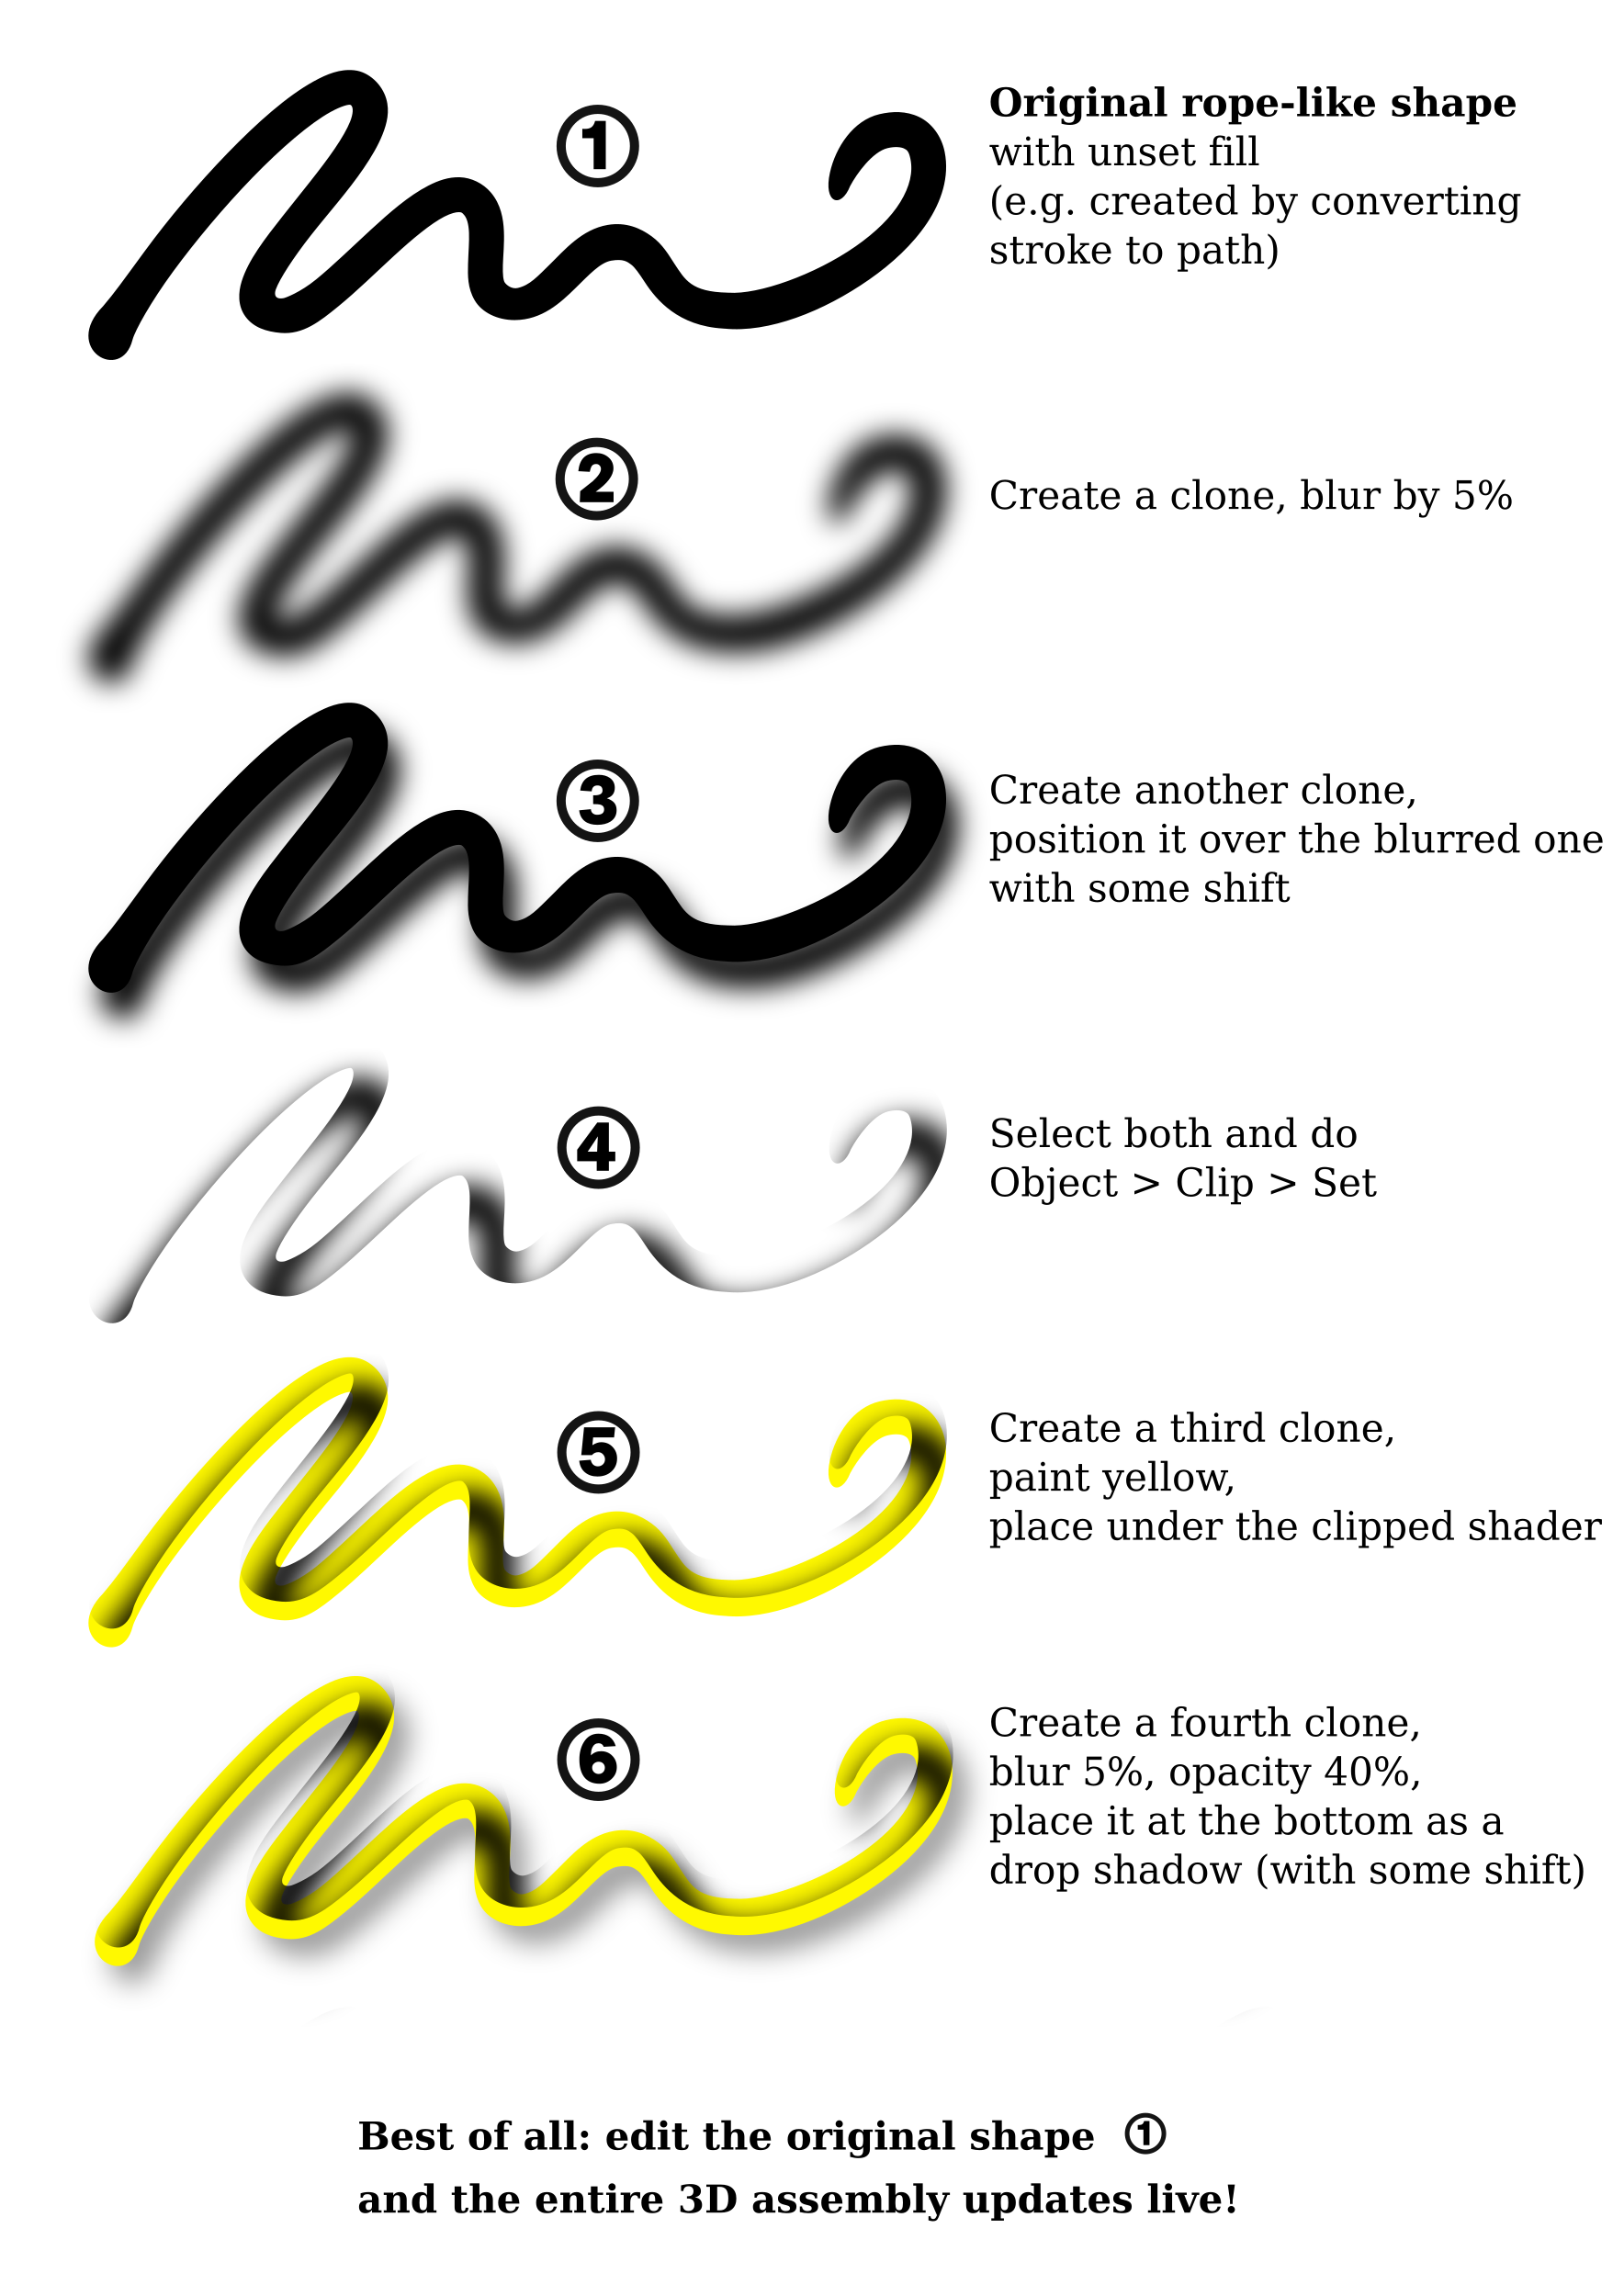
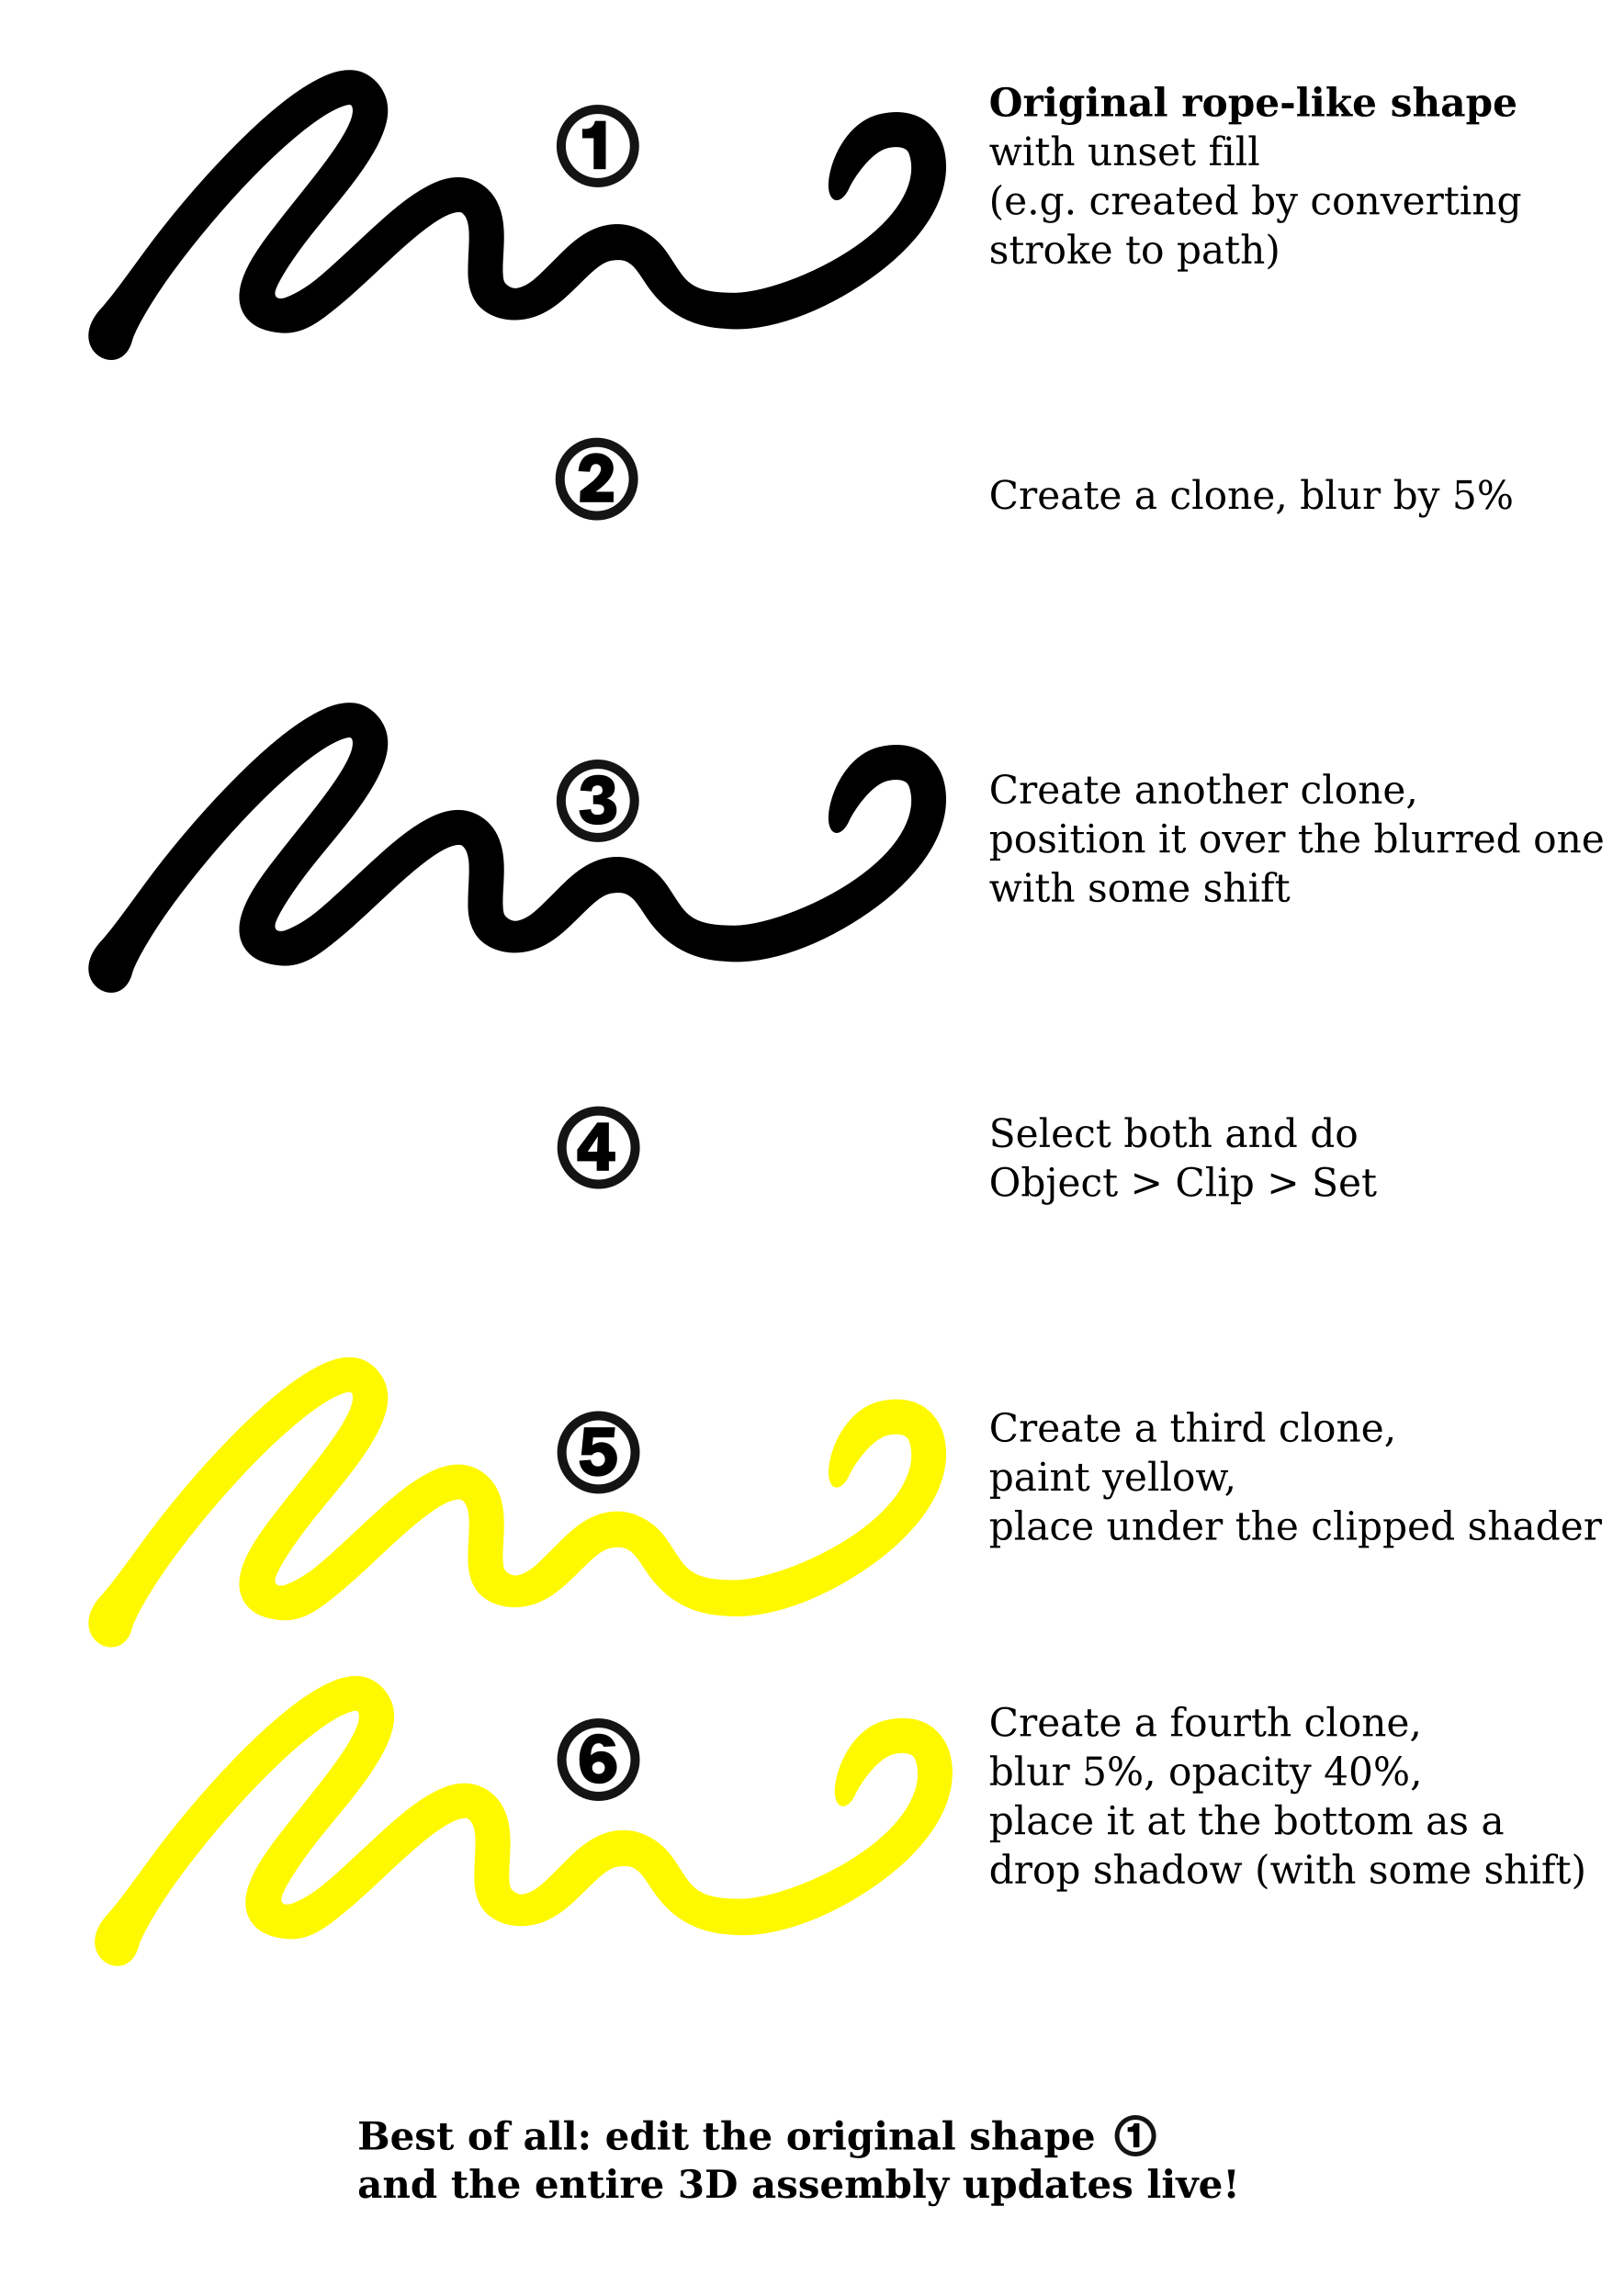
- <svg xmlns="http://www.w3.org/2000/svg" xmlns:xlink="http://www.w3.org/1999/xlink" width="793.701" height="1122.52" id="svg2" version="1.1">
+ <svg xmlns="http://www.w3.org/2000/svg" xmlns:xlink="http://www.w3.org/1999/xlink" width="744.094" height="1052.362" id="svg2">
  <defs id="defs4">
    <clipPath clipPathUnits="userSpaceOnUse" id="clipPath4523">
      <use x="0" y="0" xlink:href="#path3116" id="use4521" transform="translate(-5.445926,292.1784)" width="744.094" height="1052.362" />
    </clipPath>
    <clipPath clipPathUnits="userSpaceOnUse" id="clipPath4643">
      <use x="0" y="0" xlink:href="#path3116" id="use4641" transform="translate(-5.445926,136.1784)" width="744.094" height="1052.362" />
    </clipPath>
    <filter id="filter4662">
      <feGaussianBlur stdDeviation="6.575" id="feGaussianBlur4664" />
    </filter>
    <filter id="filter5670">
      <feGaussianBlur stdDeviation="6.575" id="feGaussianBlur5672" />
    </filter>
  </defs>
  <g id="layer1">
-     <use x="0" y="0" xlink:href="#use4519" id="use4526" transform="translate(448)" width="744.094" height="1052.362" />
-     <text xml:space="preserve" style="font-style:normal;font-variant:normal;font-weight:normal;font-stretch:normal;font-size:18.835px;line-height:125%;font-family:'Bitstream Vera Serif';text-align:start;writing-mode:lr-tb;text-anchor:start;fill:#000000;fill-opacity:1;stroke:none;stroke-width:0.764px;stroke-linecap:butt;stroke-linejoin:miter;stroke-opacity:1" x="174.738" y="1050.926" id="text5678">
-       <tspan id="tspan5680" x="174.738" y="1050.926" style="font-weight:bold;font-family:'Bitstream Vera Serif';stroke-width:0.764px">Best of all: edit the original shape     </tspan>
-       <tspan x="174.738" y="1081.759" style="font-weight:bold;font-family:'Bitstream Vera Serif';stroke-width:0.764px" id="tspan5412">and the entire 3D assembly updates live!</tspan>
+     <use x="0" y="0" xlink:href="#use4519" id="use4526" transform="translate(420,0)" width="744.094" height="1052.362" />
+     <text xml:space="preserve" style="font-size:24.667px;font-style:normal;font-variant:normal;font-weight:normal;font-stretch:normal;text-align:start;line-height:125%;writing-mode:lr-tb;text-anchor:start;fill:#000000;fill-opacity:1;stroke:none;stroke-width:1px;stroke-linecap:butt;stroke-linejoin:miter;stroke-opacity:1;font-family:Bitstream Vera Serif" x="-466.004" y="-174.401" id="text5678" transform="matrix(0.7158611,0,0,0.7158611,497.4112,1110.09)">
+       <tspan id="tspan5680" x="-466.004" y="-174.401" style="font-weight:bold;font-family:Bitstream Vera Serif">Best of all: edit the original shape     </tspan>
+       <tspan x="-466.004" y="-143.567" style="font-weight:bold;font-family:Bitstream Vera Serif" id="tspan5412">and the entire 3D assembly updates live!</tspan>
    </text>
-     <use height="1052.362" width="744.094" transform="translate(5.808987,654.7431)" id="use4519" xlink:href="#use3529" y="0" x="0" clip-path="url(#clipPath4523)" />
-     <path style="fill-opacity:1;fill-rule:evenodd;stroke:none;stroke-width:17.067;stroke-linecap:butt;stroke-linejoin:miter;stroke-opacity:1" d="m 173.187,34.357 c -7.009,-0.725 -13.269,1.802 -19.8,5.4 -13.063,7.197 -27.607,20.108 -42.2,35.167 -14.593,15.059 -28.964,32.225 -40.333,47.733 -11.37,15.508 -14.78,20.376 -20.478,27.059 -20.486,20.792 9.044,37.861 14.412,16.374 1.229,-4.607 8.971,-18.517 19.833,-33.333 10.862,-14.816 24.827,-31.515 38.8,-45.933 13.973,-14.419 28.193,-26.586 38.2,-32.1 5.004,-2.757 9.014,-3.913 9.8,-3.4 1.537,1.002 1.169,4.504 -0.267,8.1 -1.436,3.596 -4.111,8.234 -7.533,13.267 -6.845,10.065 -16.623,21.765 -25.433,32.967 -8.81,11.201 -16.787,21.41 -20.067,31.933 -1.64,5.262 -2.044,11.862 1.867,17.2 3.911,5.338 10.207,7.357 17.2,7.967 10.977,0.958 19.17,-5.63 28.133,-12.933 8.963,-7.303 18.314,-16.51 27.367,-24.833 9.052,-8.324 17.966,-15.704 24.5,-19.067 3.267,-1.681 5.775,-2.237 7.033,-2.2 1.258,0.037 1.496,0 2.7,1.433 1.296,1.537 2.144,4.277 2.333,8.6 0.189,4.323 -0.309,9.742 -0.467,15.333 -0.158,5.591 -0.264,11.686 3.233,17.7 3.497,6.014 11.185,9.722 19.567,9.7 13.404,-0.036 22.526,-8.605 29.5,-15.433 6.974,-6.829 12.321,-12.708 17.754,-13.628 5.969,-1.006 7.848,0.584 9.646,1.895 1.798,1.311 3.886,4.288 6.733,8.667 5.644,8.678 16.292,21.38 38.3,22.633 0.199,0.011 0.366,0.057 0.567,0.067 v -0.033 c 21.549,2.204 48.385,-8.343 70.767,-23.967 11.287,-7.879 21.313,-17.186 28.3,-27.633 6.987,-10.447 11.06,-22.512 8.633,-34.767 -1.543,-7.791 -6.394,-14.228 -12.633,-17.167 -6.239,-2.939 -12.985,-2.761 -19.267,-1.3 -12.771,2.969 -21.423,16.166 -24.186,28.519 -3.367,15.051 5.325,18.04 9.872,6.604 3.173,-6.005 10.948,-16.774 18.281,-18.524 3.666,-0.875 6.556,-0.529 8.033,0.167 1.477,0.696 2.364,1.369 3.133,5.033 1.37,6.523 -0.307,13.644 -4.92,21.148 -4.543,7.389 -11.89,14.707 -21.858,21.665 -19.935,13.916 -47.718,23.725 -62.037,22.66 l -0.278,0.009 -0.279,-0.025 c -17.834,-0.387 -20.712,-6.184 -26.128,-14.39 -2.709,-4.104 -5.511,-9.166 -11,-13.167 -5.489,-4.001 -12.485,-7.072 -21.498,-5.552 -12.592,2.133 -21.232,12.421 -27.868,18.919 -6.636,6.498 -10.128,10.511 -16.05,11.901 -2.939,0.69 -5.43,-1.387 -6.316,-2.601 -0.779,-1.066 -1.098,-3.976 -0.967,-8.633 0.131,-4.657 0.767,-10.421 0.5,-16.533 -0.267,-6.113 -1.461,-13.085 -6.333,-18.867 -3.868,-4.591 -9.69,-7.335 -15.233,-7.5 -5.543,-0.164 -10.568,1.631 -15.367,4.1 -9.597,4.939 -18.888,13.073 -28.233,21.667 -9.346,8.593 -18.618,17.663 -26.6,24.167 -7.982,6.504 -15.081,9.017 -15.867,9.167 -4.326,0.825 -4.741,-1.836 -3.864,-4.267 1.824,-5.057 8.611,-15.589 17.167,-26.467 8.556,-10.878 18.14,-21.521 25.764,-32.733 3.812,-5.606 7.043,-11.047 9.233,-16.533 2.191,-5.487 3.589,-11.294 1.833,-17.4 -2.071,-7.202 -8.624,-13.275 -15.633,-14 z" id="path3116" />
-     <text xml:space="preserve" style="font-style:normal;font-variant:normal;font-weight:normal;font-stretch:normal;font-size:19.086px;line-height:125%;font-family:'Bitstream Vera Serif';text-align:start;writing-mode:lr-tb;text-anchor:start;fill:#000000;fill-opacity:1;stroke:none;stroke-width:1.06px;stroke-linecap:butt;stroke-linejoin:miter;stroke-opacity:1" x="486.32" y="56.474" id="text3273" transform="scale(0.9940831,1.005952)">
-       <tspan id="tspan3275" x="486.32" y="56.474" style="font-weight:bold;font-family:'Bitstream Vera Serif';stroke-width:1.06px">Original rope-like shape </tspan>
-       <tspan x="486.32" y="80.332" id="tspan3281" style="stroke-width:1.06px">with unset fill</tspan>
-       <tspan x="486.32" y="104.19" id="tspan4507" style="stroke-width:1.06px">(e.g. created by converting </tspan>
-       <tspan x="486.32" y="128.048" id="tspan4509" style="stroke-width:1.06px">stroke to path)</tspan>
-       <tspan x="486.32" y="151.906" id="tspan3515" style="stroke-width:1.06px" />
-       <tspan x="486.32" y="175.764" id="tspan3517" style="stroke-width:1.06px" />
-       <tspan x="486.32" y="199.622" id="tspan4511" style="stroke-width:1.06px" />
-       <tspan x="486.32" y="223.48" id="tspan4513" style="stroke-width:1.06px" />
-       <tspan x="486.32" y="247.338" id="tspan4540" style="stroke-width:1.06px">Create a clone, blur by 5%</tspan>
-       <tspan x="486.32" y="271.196" id="tspan3519" style="stroke-width:1.06px" />
-       <tspan x="486.32" y="295.054" id="tspan3521" style="stroke-width:1.06px" />
-       <tspan x="486.32" y="318.912" id="tspan3523" style="stroke-width:1.06px" />
-       <tspan x="486.32" y="342.77" id="tspan4625" style="stroke-width:1.06px" />
-       <tspan x="486.32" y="366.628" id="tspan4627" style="stroke-width:1.06px" />
-       <tspan x="486.32" y="390.486" id="tspan4631" style="stroke-width:1.06px">Create another clone,</tspan>
-       <tspan x="486.32" y="414.344" id="tspan4633" style="stroke-width:1.06px">position it over the blurred one</tspan>
-       <tspan x="486.32" y="438.202" id="tspan4635" style="stroke-width:1.06px">with some shift </tspan>
-       <tspan x="486.32" y="462.06" id="tspan4646" style="stroke-width:1.06px" />
-       <tspan x="486.32" y="485.918" id="tspan4648" style="stroke-width:1.06px" />
-       <tspan x="486.32" y="509.776" id="tspan4650" style="stroke-width:1.06px" />
-       <tspan x="486.32" y="533.634" id="tspan4652" style="stroke-width:1.06px" />
-       <tspan x="486.32" y="557.492" id="tspan4656" style="stroke-width:1.06px">Select both and do</tspan>
-       <tspan x="486.32" y="581.35" id="tspan4658" style="stroke-width:1.06px">Object &gt; Clip &gt; Set</tspan>
-       <tspan x="486.32" y="605.208" id="tspan4723" style="stroke-width:1.06px" />
-       <tspan x="486.32" y="629.066" id="tspan4725" style="stroke-width:1.06px" />
-       <tspan x="486.32" y="652.924" id="tspan4727" style="stroke-width:1.06px" />
-       <tspan x="486.32" y="676.782" id="tspan4729" style="stroke-width:1.06px" />
-       <tspan x="486.32" y="700.64" id="tspan4731" style="stroke-width:1.06px">Create a third clone, </tspan>
-       <tspan x="486.32" y="724.498" id="tspan4733" style="stroke-width:1.06px">paint yellow, </tspan>
-       <tspan x="486.32" y="748.356" id="tspan4735" style="stroke-width:1.06px">place under the clipped shader</tspan>
-       <tspan x="486.32" y="772.214" id="tspan5650" style="stroke-width:1.06px" />
-       <tspan x="486.32" y="796.072" id="tspan5652" style="stroke-width:1.06px" />
-       <tspan x="486.32" y="819.93" id="tspan5654" style="stroke-width:1.06px" />
-       <tspan x="486.32" y="843.788" id="tspan5658" style="stroke-width:1.06px">Create a fourth clone, </tspan>
-       <tspan x="486.32" y="867.646" id="tspan5660" style="stroke-width:1.06px">blur 5%, opacity 40%,</tspan>
-       <tspan x="486.32" y="891.504" id="tspan5664" style="stroke-width:1.06px">place it at the bottom as a </tspan>
-       <tspan x="486.32" y="915.362" id="tspan5676" style="stroke-width:1.06px">drop shadow (with some shift)</tspan>
+     <use height="1052.362" width="744.094" transform="translate(5.445926,613.8216)" id="use4519" xlink:href="#use3529" y="0" x="0" clip-path="url(#clipPath4523)" />
+     <path style="fill-opacity:1;fill-rule:evenodd;stroke:none;stroke-width:16;stroke-linecap:butt;stroke-linejoin:miter;stroke-opacity:1" d="M -147.171,-1087.116 C -153.742,-1087.795 -159.61,-1085.427 -165.734,-1082.053 C -177.98,-1075.306 -191.615,-1063.202 -205.296,-1049.084 C -218.977,-1034.967 -232.45,-1018.873 -243.109,-1004.334 C -253.768,-989.795 -256.965,-985.232 -262.307,-978.966 C -281.513,-959.474 -253.828,-943.472 -248.796,-963.616 C -247.644,-967.935 -240.386,-980.976 -230.202,-994.866 C -220.019,-1008.755 -206.927,-1024.41 -193.827,-1037.928 C -180.728,-1051.446 -167.397,-1062.853 -158.015,-1068.022 C -153.324,-1070.606 -149.564,-1071.69 -148.827,-1071.209 C -147.386,-1070.27 -147.731,-1066.987 -149.077,-1063.616 C -150.423,-1060.244 -152.931,-1055.896 -156.14,-1051.178 C -162.557,-1041.742 -171.724,-1030.773 -179.984,-1020.272 C -188.243,-1009.77 -195.721,-1000.2 -198.796,-990.334 C -200.334,-985.402 -200.712,-979.214 -197.046,-974.209 C -193.38,-969.205 -187.477,-967.312 -180.921,-966.741 C -170.63,-965.843 -162.949,-972.019 -154.546,-978.866 C -146.143,-985.713 -137.376,-994.344 -128.89,-1002.147 C -120.403,-1009.95 -112.047,-1016.87 -105.921,-1020.022 C -102.858,-1021.598 -100.507,-1022.119 -99.327,-1022.084 C -98.148,-1022.049 -97.925,-1022.08 -96.796,-1020.741 C -95.582,-1019.299 -94.786,-1016.731 -94.609,-1012.678 C -94.431,-1008.625 -94.898,-1003.545 -95.046,-998.303 C -95.194,-993.061 -95.294,-987.348 -92.015,-981.709 C -88.736,-976.071 -81.529,-972.595 -73.671,-972.616 C -61.105,-972.649 -52.553,-980.682 -46.015,-987.084 C -39.477,-993.486 -34.463,-998.998 -29.37,-999.861 C -23.774,-1000.804 -22.013,-999.313 -20.327,-998.084 C -18.642,-996.856 -16.684,-994.064 -14.015,-989.959 C -8.723,-981.824 1.259,-969.916 21.891,-968.741 C 22.078,-968.73 22.234,-968.687 22.423,-968.678 L 22.423,-968.709 C 42.625,-966.643 67.784,-976.531 88.766,-991.178 C 99.348,-998.564 108.747,-1007.29 115.298,-1017.084 C 121.848,-1026.879 125.666,-1038.189 123.391,-1049.678 C 121.945,-1056.982 117.397,-1063.017 111.548,-1065.772 C 105.698,-1068.527 99.374,-1068.36 93.485,-1066.991 C 81.512,-1064.207 73.401,-1051.835 70.811,-1040.254 C 67.654,-1026.143 75.802,-1023.341 80.065,-1034.062 C 83.04,-1039.692 90.329,-1049.787 97.204,-1051.428 C 100.641,-1052.248 103.35,-1051.924 104.735,-1051.272 C 106.12,-1050.62 106.951,-1049.988 107.673,-1046.553 C 108.957,-1040.438 107.385,-1033.762 103.06,-1026.727 C 98.801,-1019.8 91.913,-1012.939 82.568,-1006.416 C 63.879,-993.37 37.832,-984.174 24.408,-985.172 L 24.147,-985.164 L 23.886,-985.188 C 7.166,-985.551 4.468,-990.985 -0.609,-998.678 C -3.148,-1002.526 -5.775,-1007.271 -10.921,-1011.022 C -16.067,-1014.773 -22.625,-1017.652 -31.076,-1016.227 C -42.881,-1014.227 -50.981,-1004.582 -57.202,-998.491 C -63.424,-992.399 -66.698,-988.637 -72.25,-987.334 C -75.005,-986.687 -77.34,-988.635 -78.171,-989.772 C -78.901,-990.772 -79.201,-993.499 -79.077,-997.866 C -78.954,-1002.232 -78.358,-1007.635 -78.609,-1013.366 C -78.859,-1019.096 -79.979,-1025.633 -84.546,-1031.053 C -88.173,-1035.357 -93.631,-1037.93 -98.827,-1038.084 C -104.024,-1038.238 -108.735,-1036.555 -113.234,-1034.241 C -122.231,-1029.611 -130.941,-1021.984 -139.702,-1013.928 C -148.464,-1005.872 -157.157,-997.369 -164.64,-991.272 C -172.123,-985.174 -178.779,-982.818 -179.515,-982.678 C -183.57,-981.905 -183.96,-984.399 -183.138,-986.678 C -181.428,-991.419 -175.065,-1001.293 -167.044,-1011.491 C -159.023,-1021.689 -150.038,-1031.667 -142.89,-1042.178 C -139.316,-1047.434 -136.287,-1052.534 -134.234,-1057.678 C -132.18,-1062.822 -130.869,-1068.266 -132.515,-1073.991 C -134.456,-1080.742 -140.6,-1086.436 -147.171,-1087.116 z " id="path3116" transform="translate(309.5336,1119.325)" />
+     <text xml:space="preserve" style="font-size:18px;font-style:normal;font-variant:normal;font-weight:normal;font-stretch:normal;text-align:start;line-height:125%;writing-mode:lr-tb;text-anchor:start;fill:#000000;fill-opacity:1;stroke:none;stroke-width:1px;stroke-linecap:butt;stroke-linejoin:miter;stroke-opacity:1;font-family:Bitstream Vera Serif" x="150.855" y="-1066.066" id="text3273" transform="matrix(0.9882012,0,0,1,304.1519,1119.325)">
+       <tspan id="tspan3275" x="150.855" y="-1066.066" style="font-weight:bold;font-family:Bitstream Vera Serif">Original rope-like shape </tspan>
+       <tspan x="150.855" y="-1043.608" id="tspan3281">with unset fill</tspan>
+       <tspan x="150.855" y="-1021.108" id="tspan4507">(e.g. created by converting </tspan>
+       <tspan x="150.855" y="-998.608" id="tspan4509">stroke to path)</tspan>
+       <tspan x="150.855" y="-976.108" id="tspan3515" />
+       <tspan x="150.855" y="-953.608" id="tspan3517" />
+       <tspan x="150.855" y="-931.108" id="tspan4511" />
+       <tspan x="150.855" y="-908.608" id="tspan4513" />
+       <tspan x="150.855" y="-886.108" id="tspan4540">Create a clone, blur by 5%</tspan>
+       <tspan x="150.855" y="-863.608" id="tspan3519" />
+       <tspan x="150.855" y="-841.108" id="tspan3521" />
+       <tspan x="150.855" y="-818.608" id="tspan3523" />
+       <tspan x="150.855" y="-796.108" id="tspan4625" />
+       <tspan x="150.855" y="-773.608" id="tspan4627" />
+       <tspan x="150.855" y="-751.108" id="tspan4631">Create another clone,</tspan>
+       <tspan x="150.855" y="-728.608" id="tspan4633">position it over the blurred one</tspan>
+       <tspan x="150.855" y="-706.108" id="tspan4635">with some shift </tspan>
+       <tspan x="150.855" y="-683.608" id="tspan4646" />
+       <tspan x="150.855" y="-661.108" id="tspan4648" />
+       <tspan x="150.855" y="-638.608" id="tspan4650" />
+       <tspan x="150.855" y="-616.108" id="tspan4652" />
+       <tspan x="150.855" y="-593.608" id="tspan4656">Select both and do</tspan>
+       <tspan x="150.855" y="-571.108" id="tspan4658">Object &gt; Clip &gt; Set</tspan>
+       <tspan x="150.855" y="-548.608" id="tspan4723" />
+       <tspan x="150.855" y="-526.108" id="tspan4725" />
+       <tspan x="150.855" y="-503.608" id="tspan4727" />
+       <tspan x="150.855" y="-481.108" id="tspan4729" />
+       <tspan x="150.855" y="-458.608" id="tspan4731">Create a third clone, </tspan>
+       <tspan x="150.855" y="-436.108" id="tspan4733">paint yellow, </tspan>
+       <tspan x="150.855" y="-413.608" id="tspan4735">place under the clipped shader</tspan>
+       <tspan x="150.855" y="-391.108" id="tspan5650" />
+       <tspan x="150.855" y="-368.608" id="tspan5652" />
+       <tspan x="150.855" y="-346.108" id="tspan5654" />
+       <tspan x="150.855" y="-323.608" id="tspan5658">Create a fourth clone, </tspan>
+       <tspan x="150.855" y="-301.108" id="tspan5660">blur 5%, opacity 40%,</tspan>
+       <tspan x="150.855" y="-278.608" id="tspan5664">place it at the bottom as a </tspan>
+       <tspan x="150.855" y="-256.108" id="tspan5676">drop shadow (with some shift)</tspan>
    </text>
-     <use x="0" y="0" xlink:href="#path3116" id="use3527" transform="translate(0.0136681,629.3333)" width="744.094" height="1052.362" style="fill:#fff900;fill-opacity:1" />
-     <use style="fill:#000000;filter:url(#filter4662)" height="1052.362" width="744.094" transform="translate(0,157.8667)" id="use3529" xlink:href="#path3116" y="0" x="0" />
-     <use x="0" y="0" xlink:href="#use3529" id="use4492" transform="translate(5.808987,164.0764)" width="744.094" height="1052.362" />
-     <use height="1052.362" width="744.094" transform="translate(0,309.3333)" id="use4496" xlink:href="#path3116" y="0" x="0" />
-     <use height="1052.362" width="744.094" transform="translate(5.808987,334.7431)" id="use4639" xlink:href="#use3529" y="0" x="0" clip-path="url(#clipPath4643)" />
-     <use clip-path="url(#clipPath4643)" x="0" y="0" xlink:href="#use3529" id="use4660" transform="translate(5.808987,484.0764)" width="744.094" height="1052.362" />
-     <use x="0" y="0" xlink:href="#path3116" id="use4743" transform="translate(10.44753,793.727)" width="744.094" height="1052.362" style="opacity:0.4;filter:url(#filter5670)" />
-     <use style="fill:#fff900;fill-opacity:1" height="1052.362" width="744.094" transform="translate(3.089666,785.1937)" id="use4737" xlink:href="#path3116" y="0" x="0" />
-     <use height="1052.362" width="744.094" transform="translate(8.884985,639.9368)" id="use4739" xlink:href="#use3529" y="0" x="0" clip-path="url(#clipPath4643)" />
-     <g id="g4292" transform="matrix(0.25,0,0,0.25,148.0294,-32.49419)">
-       <path style="font-style:normal;font-variant:normal;font-weight:normal;font-stretch:normal;font-size:128px;line-height:125%;font-family:Atkins;text-align:start;writing-mode:lr-tb;text-anchor:start;fill:#000000;fill-opacity:1;stroke:none;stroke-width:1.067px;stroke-linecap:butt;stroke-linejoin:miter;stroke-opacity:1" d="m 546.503,381.895 5.325,0.137 c 5.643,9e-5 9.921,-1.183 12.834,-3.55 3.004,-2.366 5.279,-6.371 6.827,-12.015 h 20.89 v 94.345 h -23.757 v -60.621 h -22.118 v -18.295" id="text4244" />
-       <circle id="path4248" style="color:#000000;display:inline;overflow:visible;visibility:visible;opacity:0.92;fill:none;fill-opacity:1;fill-rule:nonzero;stroke:#000000;stroke-width:18.019;stroke-linecap:round;stroke-linejoin:round;stroke-miterlimit:4;stroke-dasharray:none;stroke-dashoffset:0;stroke-opacity:1;marker:none;marker-start:none;marker-mid:none;marker-end:none;enable-background:accumulate" cx="576.832" cy="415.515" r="71.731" d="m 648.563,415.515 a 71.731,71.731 0 0 1 -71.731,71.731 71.731,71.731 0 0 1 -71.731,-71.731 71.731,71.731 0 0 1 71.731,-71.731 71.731,71.731 0 0 1 71.731,71.731 z" />
+     <use x="0" y="0" xlink:href="#path3116" id="use3527" transform="translate(1.2813844e-2,590)" width="744.094" height="1052.362" style="fill:#fff900;fill-opacity:1" />
+     <use style="fill:#000000;filter:url(#filter4662)" height="1052.362" width="744.094" transform="translate(0,148)" id="use3529" xlink:href="#path3116" y="0" x="0" />
+     <use x="0" y="0" xlink:href="#use3529" id="use4492" transform="translate(5.445926,153.8216)" width="744.094" height="1052.362" />
+     <use height="1052.362" width="744.094" transform="translate(0,290)" id="use4496" xlink:href="#path3116" y="0" x="0" />
+     <use height="1052.362" width="744.094" transform="translate(5.445926,313.8216)" id="use4639" xlink:href="#use3529" y="0" x="0" clip-path="url(#clipPath4643)" />
+     <use clip-path="url(#clipPath4643)" x="0" y="0" xlink:href="#use3529" id="use4660" transform="translate(5.445926,453.8216)" width="744.094" height="1052.362" />
+     <use x="0" y="0" xlink:href="#path3116" id="use4743" transform="translate(9.794563,744.1191)" width="744.094" height="1052.362" style="opacity:0.4;filter:url(#filter5670)" />
+     <use style="fill:#fff900;fill-opacity:1" height="1052.362" width="744.094" transform="translate(2.896562,736.1191)" id="use4737" xlink:href="#path3116" y="0" x="0" />
+     <use height="1052.362" width="744.094" transform="translate(8.329673,599.9407)" id="use4739" xlink:href="#use3529" y="0" x="0" clip-path="url(#clipPath4643)" />
+     <g id="g4292" transform="matrix(0.25,0,0,0.25,138.7776,-30.4633)">
+       <path style="font-size:128px;font-style:normal;font-variant:normal;font-weight:normal;font-stretch:normal;text-align:start;line-height:125%;writing-mode:lr-tb;text-anchor:start;fill:#000000;fill-opacity:1;stroke:none;stroke-width:1px;stroke-linecap:butt;stroke-linejoin:miter;stroke-opacity:1;font-family:Atkins" d="M 512.346,358.027 L 517.338,358.155 C 522.629,358.155 526.64,357.045 529.37,354.827 C 532.186,352.608 534.32,348.853 535.77,343.563 L 555.354,343.563 L 555.354,432.011 L 533.082,432.011 L 533.082,375.179 L 512.346,375.179 L 512.346,358.027" id="text4244" />
+       <path transform="matrix(1.055793,0,0,1.055793,-45.41618,-34.02405)" d="M 618.913 401.186 A 63.694 63.694 0 1 1  491.525,401.186 A 63.694 63.694 0 1 1  618.913 401.186 z" id="path4248" style="opacity:0.92;color:#000000;fill:none;fill-opacity:1;fill-rule:nonzero;stroke:#000000;stroke-width:16;stroke-linecap:round;stroke-linejoin:round;marker:none;marker-start:none;marker-mid:none;marker-end:none;stroke-miterlimit:4;stroke-dasharray:none;stroke-dashoffset:0;stroke-opacity:1;visibility:visible;display:inline;overflow:visible;enable-background:accumulate" />
    </g>
-     <g id="g4297" transform="matrix(0.25,0,0,0.25,147.4997,87.65685)">
-       <path style="font-style:normal;font-variant:normal;font-weight:normal;font-stretch:normal;font-size:128px;line-height:125%;font-family:Atkins;text-align:start;writing-mode:lr-tb;text-anchor:start;fill:#000000;fill-opacity:1;stroke:none;stroke-width:1.067px;stroke-linecap:butt;stroke-linejoin:miter;stroke-opacity:1" d="m 576.13,535.359 c 9.011,9e-5 16.703,2.64 23.074,7.919 6.827,5.643 10.24,12.925 10.24,21.845 -8e-5,14.291 -11.605,29.628 -34.816,46.012 h 35.089 v 20.343 h -66.082 l 0.819,-21.572 24.439,-19.388 c 10.741,-9.739 16.111,-17.749 16.111,-24.03 -4e-5,-2.822 -0.91,-5.143 -2.731,-6.963 -1.638,-1.82 -3.914,-2.731 -6.827,-2.731 -4.096,7e-5 -7.1,1.638 -9.011,4.915 -1.092,1.912 -2.185,5.37 -3.277,10.377 l -22.391,-1.229 c 2.367,-23.666 14.154,-35.499 35.362,-35.499" id="text4250" />
-       <circle style="color:#000000;display:inline;overflow:visible;visibility:visible;opacity:0.92;fill:none;fill-opacity:1;fill-rule:nonzero;stroke:#000000;stroke-width:18.019;stroke-linecap:round;stroke-linejoin:round;stroke-miterlimit:4;stroke-dasharray:none;stroke-dashoffset:0;stroke-opacity:1;marker:none;marker-start:none;marker-mid:none;marker-end:none;enable-background:accumulate" id="path4254" cx="576.832" cy="586.182" r="71.731" />
+     <g id="g4297" transform="matrix(0.25,0,0,0.25,138.281,82.1783)">
+       <path style="font-size:128px;font-style:normal;font-variant:normal;font-weight:normal;font-stretch:normal;text-align:start;line-height:125%;writing-mode:lr-tb;text-anchor:start;fill:#000000;fill-opacity:1;stroke:none;stroke-width:1px;stroke-linecap:butt;stroke-linejoin:miter;stroke-opacity:1;font-family:Atkins" d="M 540.122,501.899 C 548.57,501.899 555.781,504.373 561.754,509.323 C 568.154,514.613 571.354,521.44 571.354,529.803 C 571.354,543.2 560.474,557.579 538.714,572.939 L 571.61,572.939 L 571.61,592.011 L 509.658,592.011 L 510.426,571.787 L 533.338,553.611 C 543.408,544.48 548.442,536.971 548.442,531.083 C 548.442,528.437 547.589,526.261 545.882,524.555 C 544.346,522.848 542.213,521.995 539.482,521.995 C 535.642,521.995 532.826,523.531 531.034,526.603 C 530.01,528.395 528.986,531.637 527.962,536.331 L 506.97,535.179 C 509.189,512.992 520.24,501.899 540.122,501.899" id="text4250" />
+       <path style="opacity:0.92;color:#000000;fill:none;fill-opacity:1;fill-rule:nonzero;stroke:#000000;stroke-width:16;stroke-linecap:round;stroke-linejoin:round;marker:none;marker-start:none;marker-mid:none;marker-end:none;stroke-miterlimit:4;stroke-dasharray:none;stroke-dashoffset:0;stroke-opacity:1;visibility:visible;display:inline;overflow:visible;enable-background:accumulate" id="path4254" d="M 618.913 401.186 A 63.694 63.694 0 1 1  491.525,401.186 A 63.694 63.694 0 1 1  618.913 401.186 z" transform="matrix(1.055793,0,0,1.055793,-45.41618,125.9759)" />
    </g>
-     <g id="g4306" transform="matrix(0.25,0,0,0.25,148.0031,202.3139)">
-       <path style="font-style:normal;font-variant:normal;font-weight:normal;font-stretch:normal;font-size:128px;line-height:125%;font-family:Atkins;text-align:start;writing-mode:lr-tb;text-anchor:start;fill:#000000;fill-opacity:1;stroke:none;stroke-width:1.067px;stroke-linecap:butt;stroke-linejoin:miter;stroke-opacity:1" d="m 563.403,773.2 c -2e-5,3.186 1.138,5.825 3.413,7.919 2.367,2.002 5.188,3.004 8.465,3.004 9.284,2e-5 13.926,-3.504 13.926,-10.513 -5e-5,-4.915 -2.594,-8.055 -7.782,-9.421 -1.092,-0.273 -2.776,-0.501 -5.052,-0.683 -2.185,-0.182 -5.052,-0.273 -8.602,-0.273 v -17.203 h 2.867 c 10.285,5e-5 15.428,-3.095 15.428,-9.284 -4e-5,-6.645 -3.322,-9.967 -9.967,-9.967 -6.827,7e-5 -10.559,3.869 -11.196,11.605 l -22.528,-1.638 c 2.64,-20.48 14.837,-30.72 36.591,-30.72 8.556,1e-4 15.701,2.003 21.436,6.007 6.463,4.642 9.694,11.059 9.694,19.251 -7e-5,10.65 -5.143,17.476 -15.428,20.48 6.372,2.458 10.968,5.234 13.79,8.329 3.459,3.732 5.188,8.738 5.188,15.019 -6e-5,9.739 -3.96,17.158 -11.878,22.255 -6.736,4.278 -15.292,6.417 -25.668,6.417 -10.012,0 -18.068,-2.23 -24.166,-6.69 -6.554,-4.915 -10.377,-12.151 -11.469,-21.709 l 22.938,-2.185" id="text4256" />
-       <circle id="path4260" style="color:#000000;display:inline;overflow:visible;visibility:visible;opacity:0.92;fill:none;fill-opacity:1;fill-rule:nonzero;stroke:#000000;stroke-width:18.019;stroke-linecap:round;stroke-linejoin:round;stroke-miterlimit:4;stroke-dasharray:none;stroke-dashoffset:0;stroke-opacity:1;marker:none;marker-start:none;marker-mid:none;marker-end:none;enable-background:accumulate" cx="576.832" cy="756.849" r="71.731" />
+     <g id="g4306" transform="matrix(0.25,0,0,0.25,138.7529,189.6693)">
+       <path style="font-size:128px;font-style:normal;font-variant:normal;font-weight:normal;font-stretch:normal;text-align:start;line-height:125%;writing-mode:lr-tb;text-anchor:start;fill:#000000;fill-opacity:1;stroke:none;stroke-width:1px;stroke-linecap:butt;stroke-linejoin:miter;stroke-opacity:1;font-family:Atkins" d="M 528.19,724.875 C 528.19,727.861 529.256,730.336 531.39,732.299 C 533.608,734.176 536.254,735.115 539.326,735.115 C 548.03,735.115 552.382,731.829 552.382,725.259 C 552.382,720.651 549.95,717.707 545.086,716.427 C 544.062,716.171 542.483,715.957 540.35,715.787 C 538.302,715.616 535.614,715.531 532.286,715.531 L 532.286,699.403 L 534.974,699.403 C 544.616,699.403 549.438,696.501 549.438,690.699 C 549.438,684.469 546.323,681.355 540.094,681.355 C 533.694,681.355 530.195,684.981 529.598,692.235 L 508.478,690.699 C 510.953,671.499 522.387,661.899 542.782,661.899 C 550.803,661.899 557.502,663.776 562.878,667.531 C 568.936,671.883 571.966,677.899 571.966,685.579 C 571.966,695.563 567.144,701.963 557.502,704.779 C 563.475,707.083 567.784,709.685 570.43,712.587 C 573.672,716.085 575.294,720.779 575.294,726.667 C 575.294,735.797 571.582,742.752 564.158,747.531 C 557.843,751.541 549.822,753.547 540.094,753.547 C 530.707,753.547 523.155,751.456 517.438,747.275 C 511.294,742.667 507.71,735.883 506.686,726.923 L 528.19,724.875" id="text4256" />
+       <path transform="matrix(1.055793,0,0,1.055793,-45.41618,285.9759)" d="M 618.913 401.186 A 63.694 63.694 0 1 1  491.525,401.186 A 63.694 63.694 0 1 1  618.913 401.186 z" id="path4260" style="opacity:0.92;color:#000000;fill:none;fill-opacity:1;fill-rule:nonzero;stroke:#000000;stroke-width:16;stroke-linecap:round;stroke-linejoin:round;marker:none;marker-start:none;marker-mid:none;marker-end:none;stroke-miterlimit:4;stroke-dasharray:none;stroke-dashoffset:0;stroke-opacity:1;visibility:visible;display:inline;overflow:visible;enable-background:accumulate" />
    </g>
-     <g id="g4311" transform="matrix(0.25,0,0,0.25,100.3821,371.8599)">
-       <path style="font-style:normal;font-variant:normal;font-weight:normal;font-stretch:normal;font-size:128px;line-height:125%;font-family:Atkins;text-align:start;writing-mode:lr-tb;text-anchor:start;fill:#000000;fill-opacity:1;stroke:none;stroke-width:1.067px;stroke-linecap:butt;stroke-linejoin:miter;stroke-opacity:1" d="m 727.011,760.912 39.322,-53.111 h 22.665 v 56.934 h 12.561 v 18.705 h -12.561 v 18.705 h -23.757 V 783.44 H 727.011 v -22.528 m 39.049,3.823 c -3e-5,-3.823 0.228,-9.057 0.683,-15.701 0.455,-6.645 0.683,-11.378 0.683,-14.199 -0.91,1.456 -3.095,4.824 -6.554,10.103 -3.004,4.551 -7.418,11.15 -13.244,19.797 h 18.432" id="text4262" />
-       <circle style="color:#000000;display:inline;overflow:visible;visibility:visible;opacity:0.92;fill:none;fill-opacity:1;fill-rule:nonzero;stroke:#000000;stroke-width:18.019;stroke-linecap:round;stroke-linejoin:round;stroke-miterlimit:4;stroke-dasharray:none;stroke-dashoffset:0;stroke-opacity:1;marker:none;marker-start:none;marker-mid:none;marker-end:none;enable-background:accumulate" id="path4266" cx="768.832" cy="756.849" r="71.731" />
+     <g id="g4311" transform="matrix(0.25,0,0,0.25,94.10824,348.6186)">
+       <path style="font-size:128px;font-style:normal;font-variant:normal;font-weight:normal;font-stretch:normal;text-align:start;line-height:125%;writing-mode:lr-tb;text-anchor:start;fill:#000000;fill-opacity:1;stroke:none;stroke-width:1px;stroke-linecap:butt;stroke-linejoin:miter;stroke-opacity:1;font-family:Atkins" d="M 681.573,713.355 L 718.437,663.563 L 739.685,663.563 L 739.685,716.939 L 751.461,716.939 L 751.461,734.475 L 739.685,734.475 L 739.685,752.011 L 717.413,752.011 L 717.413,734.475 L 681.573,734.475 L 681.573,713.355 M 718.181,716.939 C 718.181,713.355 718.394,708.448 718.821,702.219 C 719.248,695.989 719.461,691.552 719.461,688.907 C 718.608,690.272 716.56,693.429 713.317,698.379 C 710.501,702.645 706.362,708.832 700.901,716.939 L 718.181,716.939" id="text4262" />
+       <path style="opacity:0.92;color:#000000;fill:none;fill-opacity:1;fill-rule:nonzero;stroke:#000000;stroke-width:16;stroke-linecap:round;stroke-linejoin:round;marker:none;marker-start:none;marker-mid:none;marker-end:none;stroke-miterlimit:4;stroke-dasharray:none;stroke-dashoffset:0;stroke-opacity:1;visibility:visible;display:inline;overflow:visible;enable-background:accumulate" id="path4266" d="M 618.913 401.186 A 63.694 63.694 0 1 1  491.525,401.186 A 63.694 63.694 0 1 1  618.913 401.186 z" transform="matrix(1.055793,0,0,1.055793,134.5838,285.9759)" />
    </g>
-     <g id="g4318" transform="matrix(0.25,0,0,0.25,57.68257,520.8717)">
-       <path style="font-style:normal;font-variant:normal;font-weight:normal;font-stretch:normal;font-size:128px;line-height:125%;font-family:Atkins;text-align:start;writing-mode:lr-tb;text-anchor:start;fill:#000000;fill-opacity:1;stroke:none;stroke-width:1.067px;stroke-linecap:butt;stroke-linejoin:miter;stroke-opacity:1" d="m 924.378,771.288 c 0.546,3.55 2.048,6.645 4.506,9.284 2.549,2.367 5.643,3.55 9.284,3.55 4.005,2e-5 7.327,-1.274 9.967,-3.823 2.731,-2.64 4.096,-5.962 4.096,-9.967 -4e-5,-3.641 -1.274,-6.872 -3.823,-9.694 -2.549,-2.822 -5.689,-4.232 -9.421,-4.233 -4.915,6e-5 -9.011,1.912 -12.288,5.734 h -20.89 l 5.461,-54.34 h 60.757 l -2.048,19.797 h -40.96 l -1.502,15.155 c 6.189,-3.914 11.924,-5.871 17.203,-5.871 9.011,6e-5 16.429,3.049 22.255,9.148 5.916,6.099 8.875,13.608 8.875,22.528 -8e-5,10.65 -3.777,19.297 -11.332,25.941 -7.1,6.281 -16.111,9.421 -27.034,9.421 -9.83,0 -17.977,-2.685 -24.439,-8.055 -6.463,-5.37 -10.194,-12.971 -11.196,-22.801 l 22.528,-1.775" id="text4268" />
-       <circle id="path4272" style="color:#000000;display:inline;overflow:visible;visibility:visible;opacity:0.92;fill:none;fill-opacity:1;fill-rule:nonzero;stroke:#000000;stroke-width:18.019;stroke-linecap:round;stroke-linejoin:round;stroke-miterlimit:4;stroke-dasharray:none;stroke-dashoffset:0;stroke-opacity:1;marker:none;marker-start:none;marker-mid:none;marker-end:none;enable-background:accumulate" cx="939.499" cy="756.849" r="71.731" />
+     <g id="g4318" transform="matrix(0.25,0,0,0.25,54.07741,488.3172)">
+       <path style="font-size:128px;font-style:normal;font-variant:normal;font-weight:normal;font-stretch:normal;text-align:start;line-height:125%;writing-mode:lr-tb;text-anchor:start;fill:#000000;fill-opacity:1;stroke:none;stroke-width:1px;stroke-linecap:butt;stroke-linejoin:miter;stroke-opacity:1;font-family:Atkins" d="M 866.604,723.083 C 867.116,726.411 868.524,729.312 870.828,731.787 C 873.217,734.005 876.119,735.115 879.532,735.115 C 883.287,735.115 886.401,733.92 888.876,731.531 C 891.436,729.056 892.716,725.941 892.716,722.187 C 892.716,718.773 891.521,715.744 889.132,713.099 C 886.743,710.453 883.799,709.131 880.3,709.131 C 875.692,709.131 871.852,710.923 868.78,714.507 L 849.196,714.507 L 854.316,663.563 L 911.276,663.563 L 909.356,682.123 L 870.956,682.123 L 869.548,696.331 C 875.351,692.661 880.727,690.827 885.676,690.827 C 894.124,690.827 901.079,693.685 906.54,699.403 C 912.087,705.12 914.86,712.16 914.86,720.523 C 914.86,730.507 911.319,738.613 904.236,744.843 C 897.58,750.731 889.132,753.675 878.892,753.675 C 869.676,753.675 862.039,751.157 855.98,746.123 C 849.921,741.088 846.423,733.963 845.484,724.747 L 866.604,723.083" id="text4268" />
+       <path transform="matrix(1.055793,0,0,1.055793,294.5838,285.9759)" d="M 618.913 401.186 A 63.694 63.694 0 1 1  491.525,401.186 A 63.694 63.694 0 1 1  618.913 401.186 z" id="path4272" style="opacity:0.92;color:#000000;fill:none;fill-opacity:1;fill-rule:nonzero;stroke:#000000;stroke-width:16;stroke-linecap:round;stroke-linejoin:round;marker:none;marker-start:none;marker-mid:none;marker-end:none;stroke-miterlimit:4;stroke-dasharray:none;stroke-dashoffset:0;stroke-opacity:1;visibility:visible;display:inline;overflow:visible;enable-background:accumulate" />
    </g>
-     <g id="g4323" transform="matrix(0.25,0,0,0.25,57.67404,713.7606)">
-       <path style="font-style:normal;font-variant:normal;font-weight:normal;font-stretch:normal;font-size:128px;line-height:125%;font-family:Atkins;text-align:start;writing-mode:lr-tb;text-anchor:start;fill:#000000;fill-opacity:1;stroke:none;stroke-width:1.067px;stroke-linecap:butt;stroke-linejoin:miter;stroke-opacity:1" d="m 949.803,561.027 c -1.912,-4.642 -5.234,-6.963 -9.967,-6.963 -5.552,8e-5 -9.648,2.731 -12.288,8.192 -1.911,4.096 -2.867,9.284 -2.867,15.565 5.37,-5.461 12.015,-8.192 19.934,-8.192 8.829,7e-5 16.156,3.004 21.982,9.011 5.825,5.916 8.738,13.335 8.738,22.255 -7e-5,9.011 -3.368,16.657 -10.103,22.938 -6.736,6.281 -14.655,9.421 -23.757,9.421 -13.562,0 -23.757,-4.642 -30.583,-13.926 -5.825,-8.192 -8.738,-19.388 -8.738,-33.587 0,-13.016 2.867,-24.257 8.602,-33.724 6.736,-11.105 16.247,-16.657 28.535,-16.657 17.658,9e-5 28.991,8.101 33.997,24.303 l -23.484,1.365 m -9.967,53.111 c 3.55,2e-5 6.463,-1.183 8.738,-3.55 2.276,-2.367 3.413,-5.279 3.413,-8.738 -5e-5,-3.368 -1.138,-6.144 -3.413,-8.329 -2.185,-2.184 -5.052,-3.277 -8.602,-3.277 -3.459,4e-5 -6.463,1.092 -9.011,3.277 -2.549,2.094 -3.823,4.915 -3.823,8.465 -4e-5,3.368 1.229,6.281 3.686,8.738 2.549,2.276 5.552,3.413 9.011,3.413" id="text4274" />
-       <circle style="color:#000000;display:inline;overflow:visible;visibility:visible;opacity:0.92;fill:none;fill-opacity:1;fill-rule:nonzero;stroke:#000000;stroke-width:18.019;stroke-linecap:round;stroke-linejoin:round;stroke-miterlimit:4;stroke-dasharray:none;stroke-dashoffset:0;stroke-opacity:1;marker:none;marker-start:none;marker-mid:none;marker-end:none;enable-background:accumulate" id="path4278" cx="939.499" cy="586.182" r="71.731" />
+     <g id="g4323" transform="matrix(0.25,0,0,0.25,54.06941,669.1505)">
+       <path style="font-size:128px;font-style:normal;font-variant:normal;font-weight:normal;font-stretch:normal;text-align:start;line-height:125%;writing-mode:lr-tb;text-anchor:start;fill:#000000;fill-opacity:1;stroke:none;stroke-width:1px;stroke-linecap:butt;stroke-linejoin:miter;stroke-opacity:1;font-family:Atkins" d="M 890.44,525.963 C 888.648,521.611 885.534,519.435 881.096,519.435 C 875.891,519.435 872.051,521.995 869.576,527.115 C 867.784,530.955 866.888,535.819 866.888,541.707 C 871.923,536.587 878.152,534.027 885.576,534.027 C 893.854,534.027 900.723,536.843 906.184,542.475 C 911.646,548.021 914.376,554.976 914.376,563.339 C 914.376,571.787 911.219,578.955 904.904,584.843 C 898.59,590.731 891.166,593.675 882.632,593.675 C 869.918,593.675 860.36,589.323 853.96,580.619 C 848.499,572.939 845.768,562.443 845.768,549.131 C 845.768,536.928 848.456,526.389 853.832,517.515 C 860.147,507.104 869.064,501.899 880.584,501.899 C 897.139,501.899 907.763,509.493 912.456,524.683 L 890.44,525.963 M 881.096,575.755 C 884.424,575.755 887.155,574.645 889.288,572.427 C 891.422,570.208 892.488,567.477 892.488,564.235 C 892.488,561.077 891.422,558.475 889.288,556.427 C 887.24,554.379 884.552,553.355 881.224,553.355 C 877.982,553.355 875.166,554.379 872.776,556.427 C 870.387,558.389 869.192,561.035 869.192,564.363 C 869.192,567.52 870.344,570.251 872.648,572.555 C 875.038,574.688 877.854,575.755 881.096,575.755" id="text4274" />
+       <path style="opacity:0.92;color:#000000;fill:none;fill-opacity:1;fill-rule:nonzero;stroke:#000000;stroke-width:16;stroke-linecap:round;stroke-linejoin:round;marker:none;marker-start:none;marker-mid:none;marker-end:none;stroke-miterlimit:4;stroke-dasharray:none;stroke-dashoffset:0;stroke-opacity:1;visibility:visible;display:inline;overflow:visible;enable-background:accumulate" id="path4278" d="M 618.913 401.186 A 63.694 63.694 0 1 1  491.525,401.186 A 63.694 63.694 0 1 1  618.913 401.186 z" transform="matrix(1.055793,0,0,1.055793,294.5838,125.9759)" />
    </g>
-     <use x="0" y="0" xlink:href="#g4292" id="use3398" transform="matrix(0.5,0,0,0.5,413.8336,1007.409)" width="744.094" height="1052.362" />
+     <use x="0" y="0" xlink:href="#g4292" id="use3398" transform="matrix(0.5,0,0,0.5,383.343,945.4616)" width="744.094" height="1052.362" />
  </g>
</svg>
